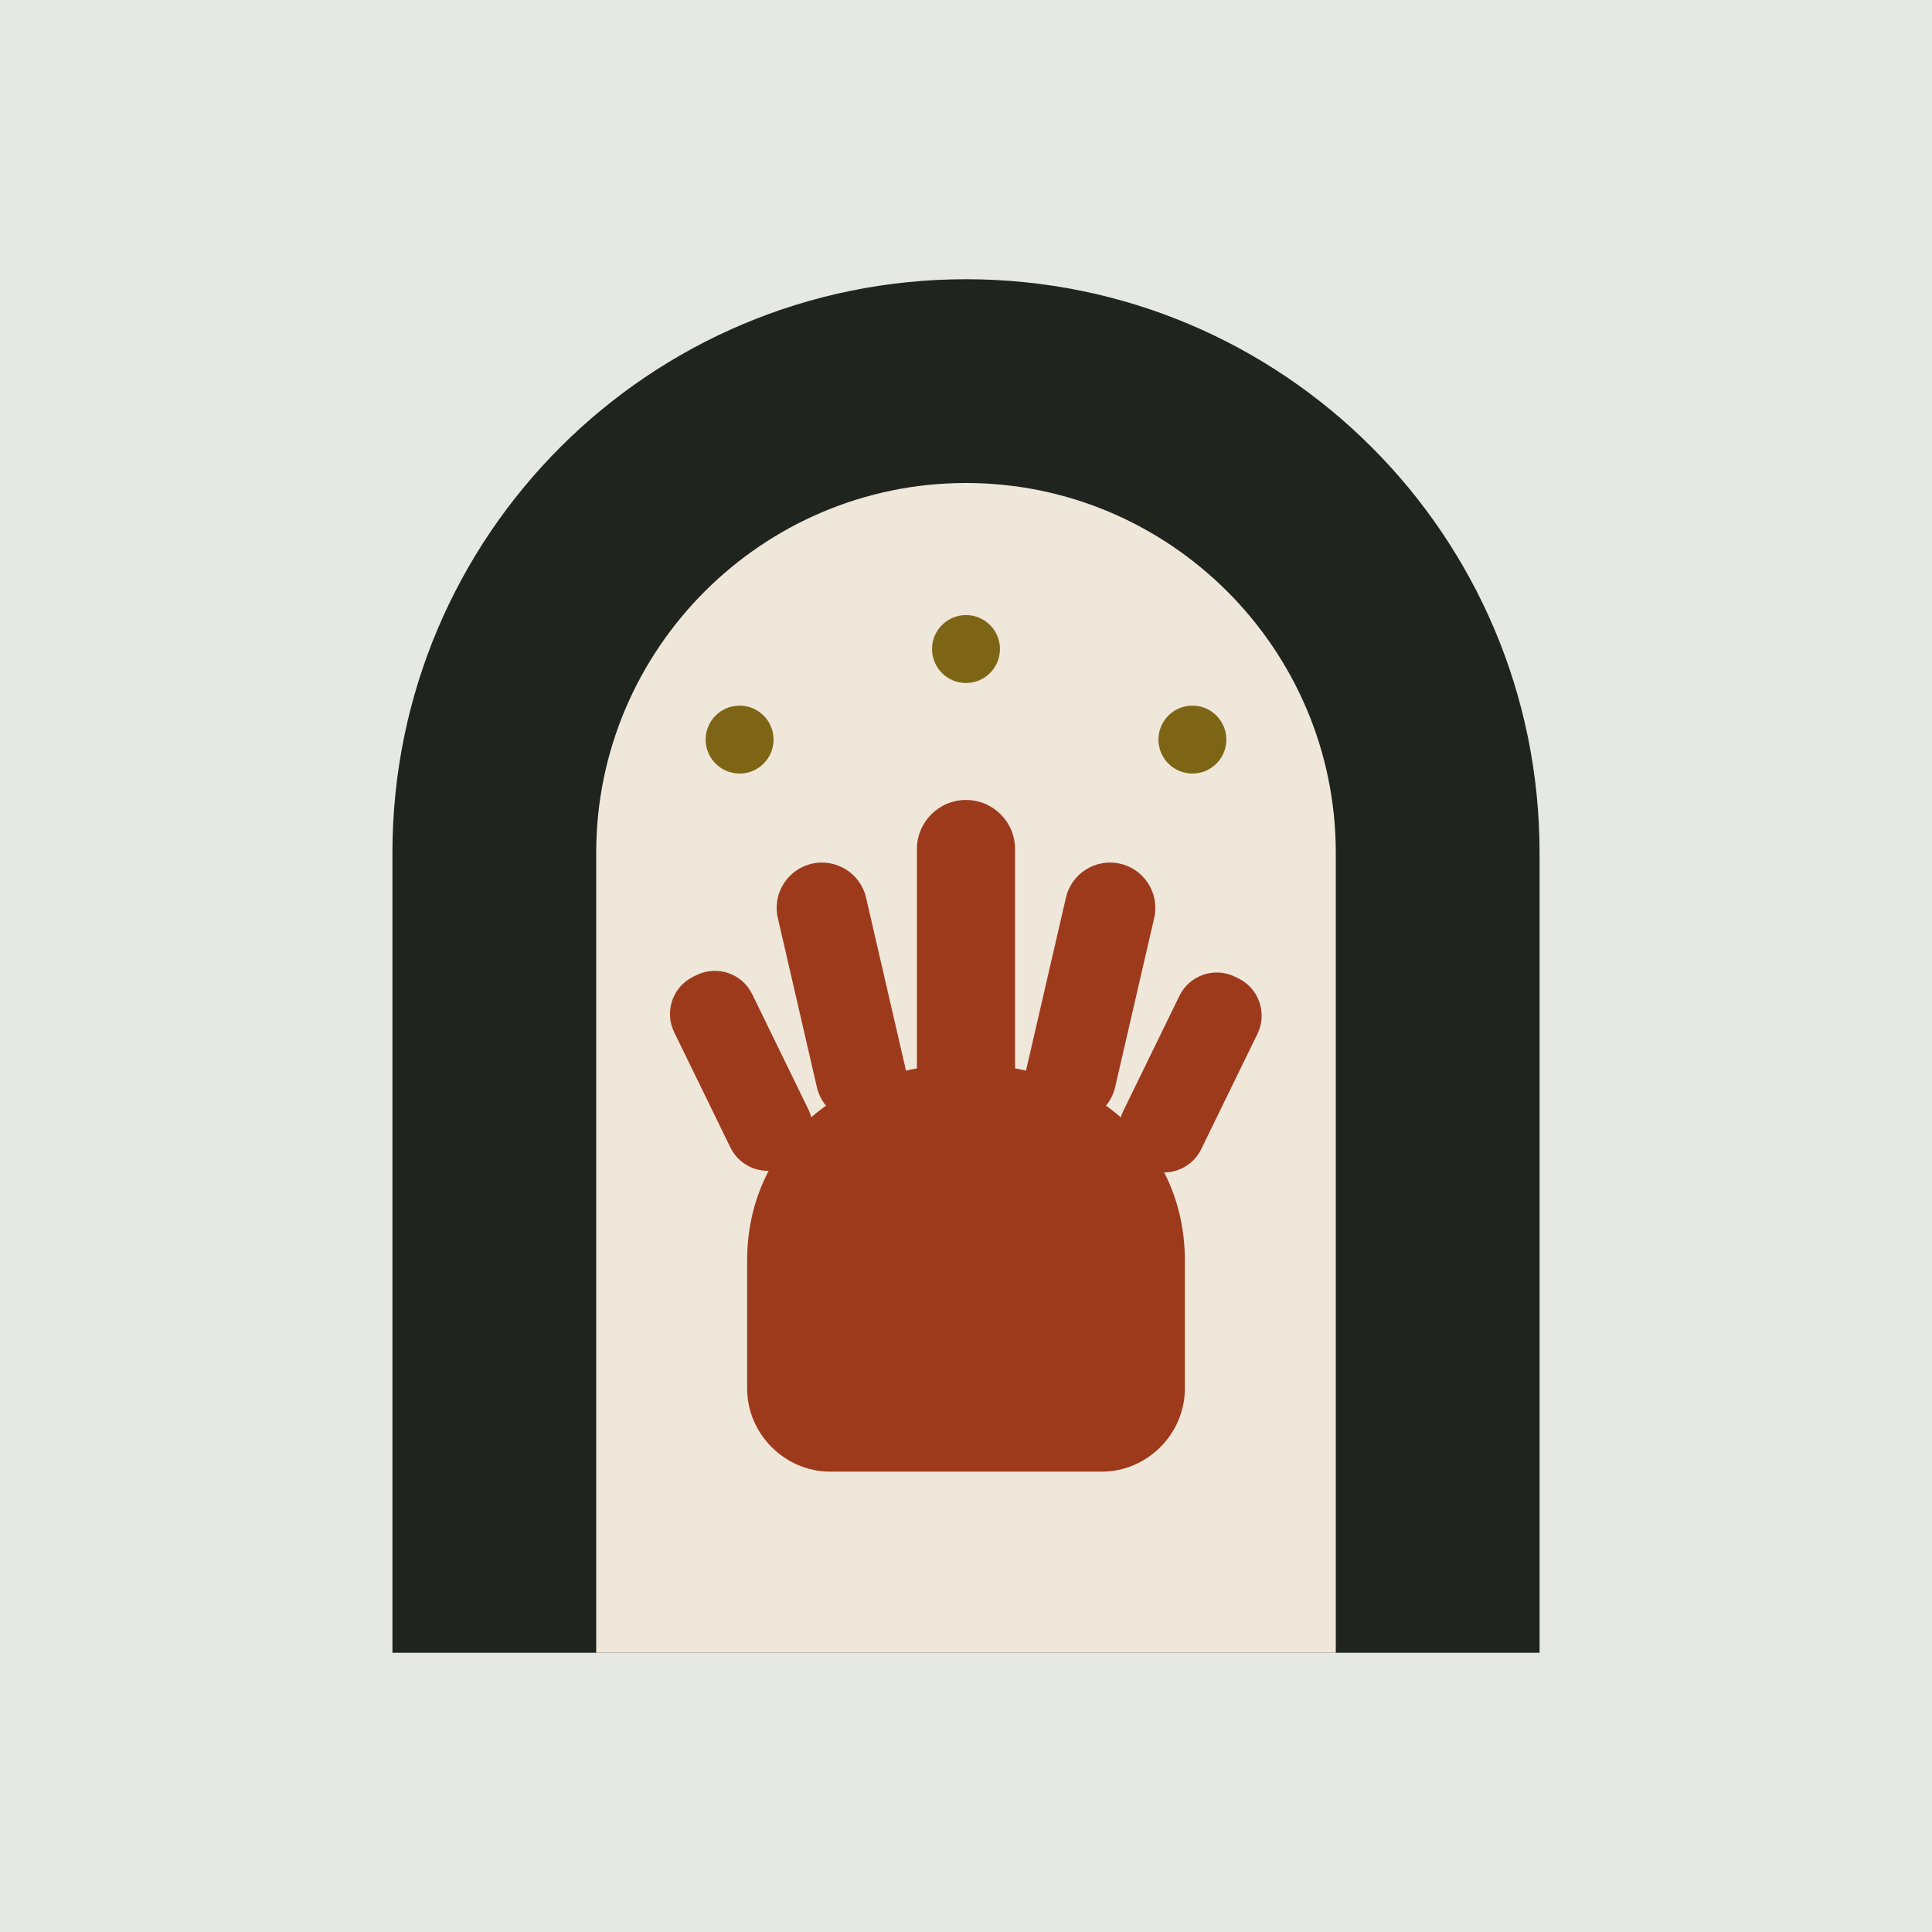
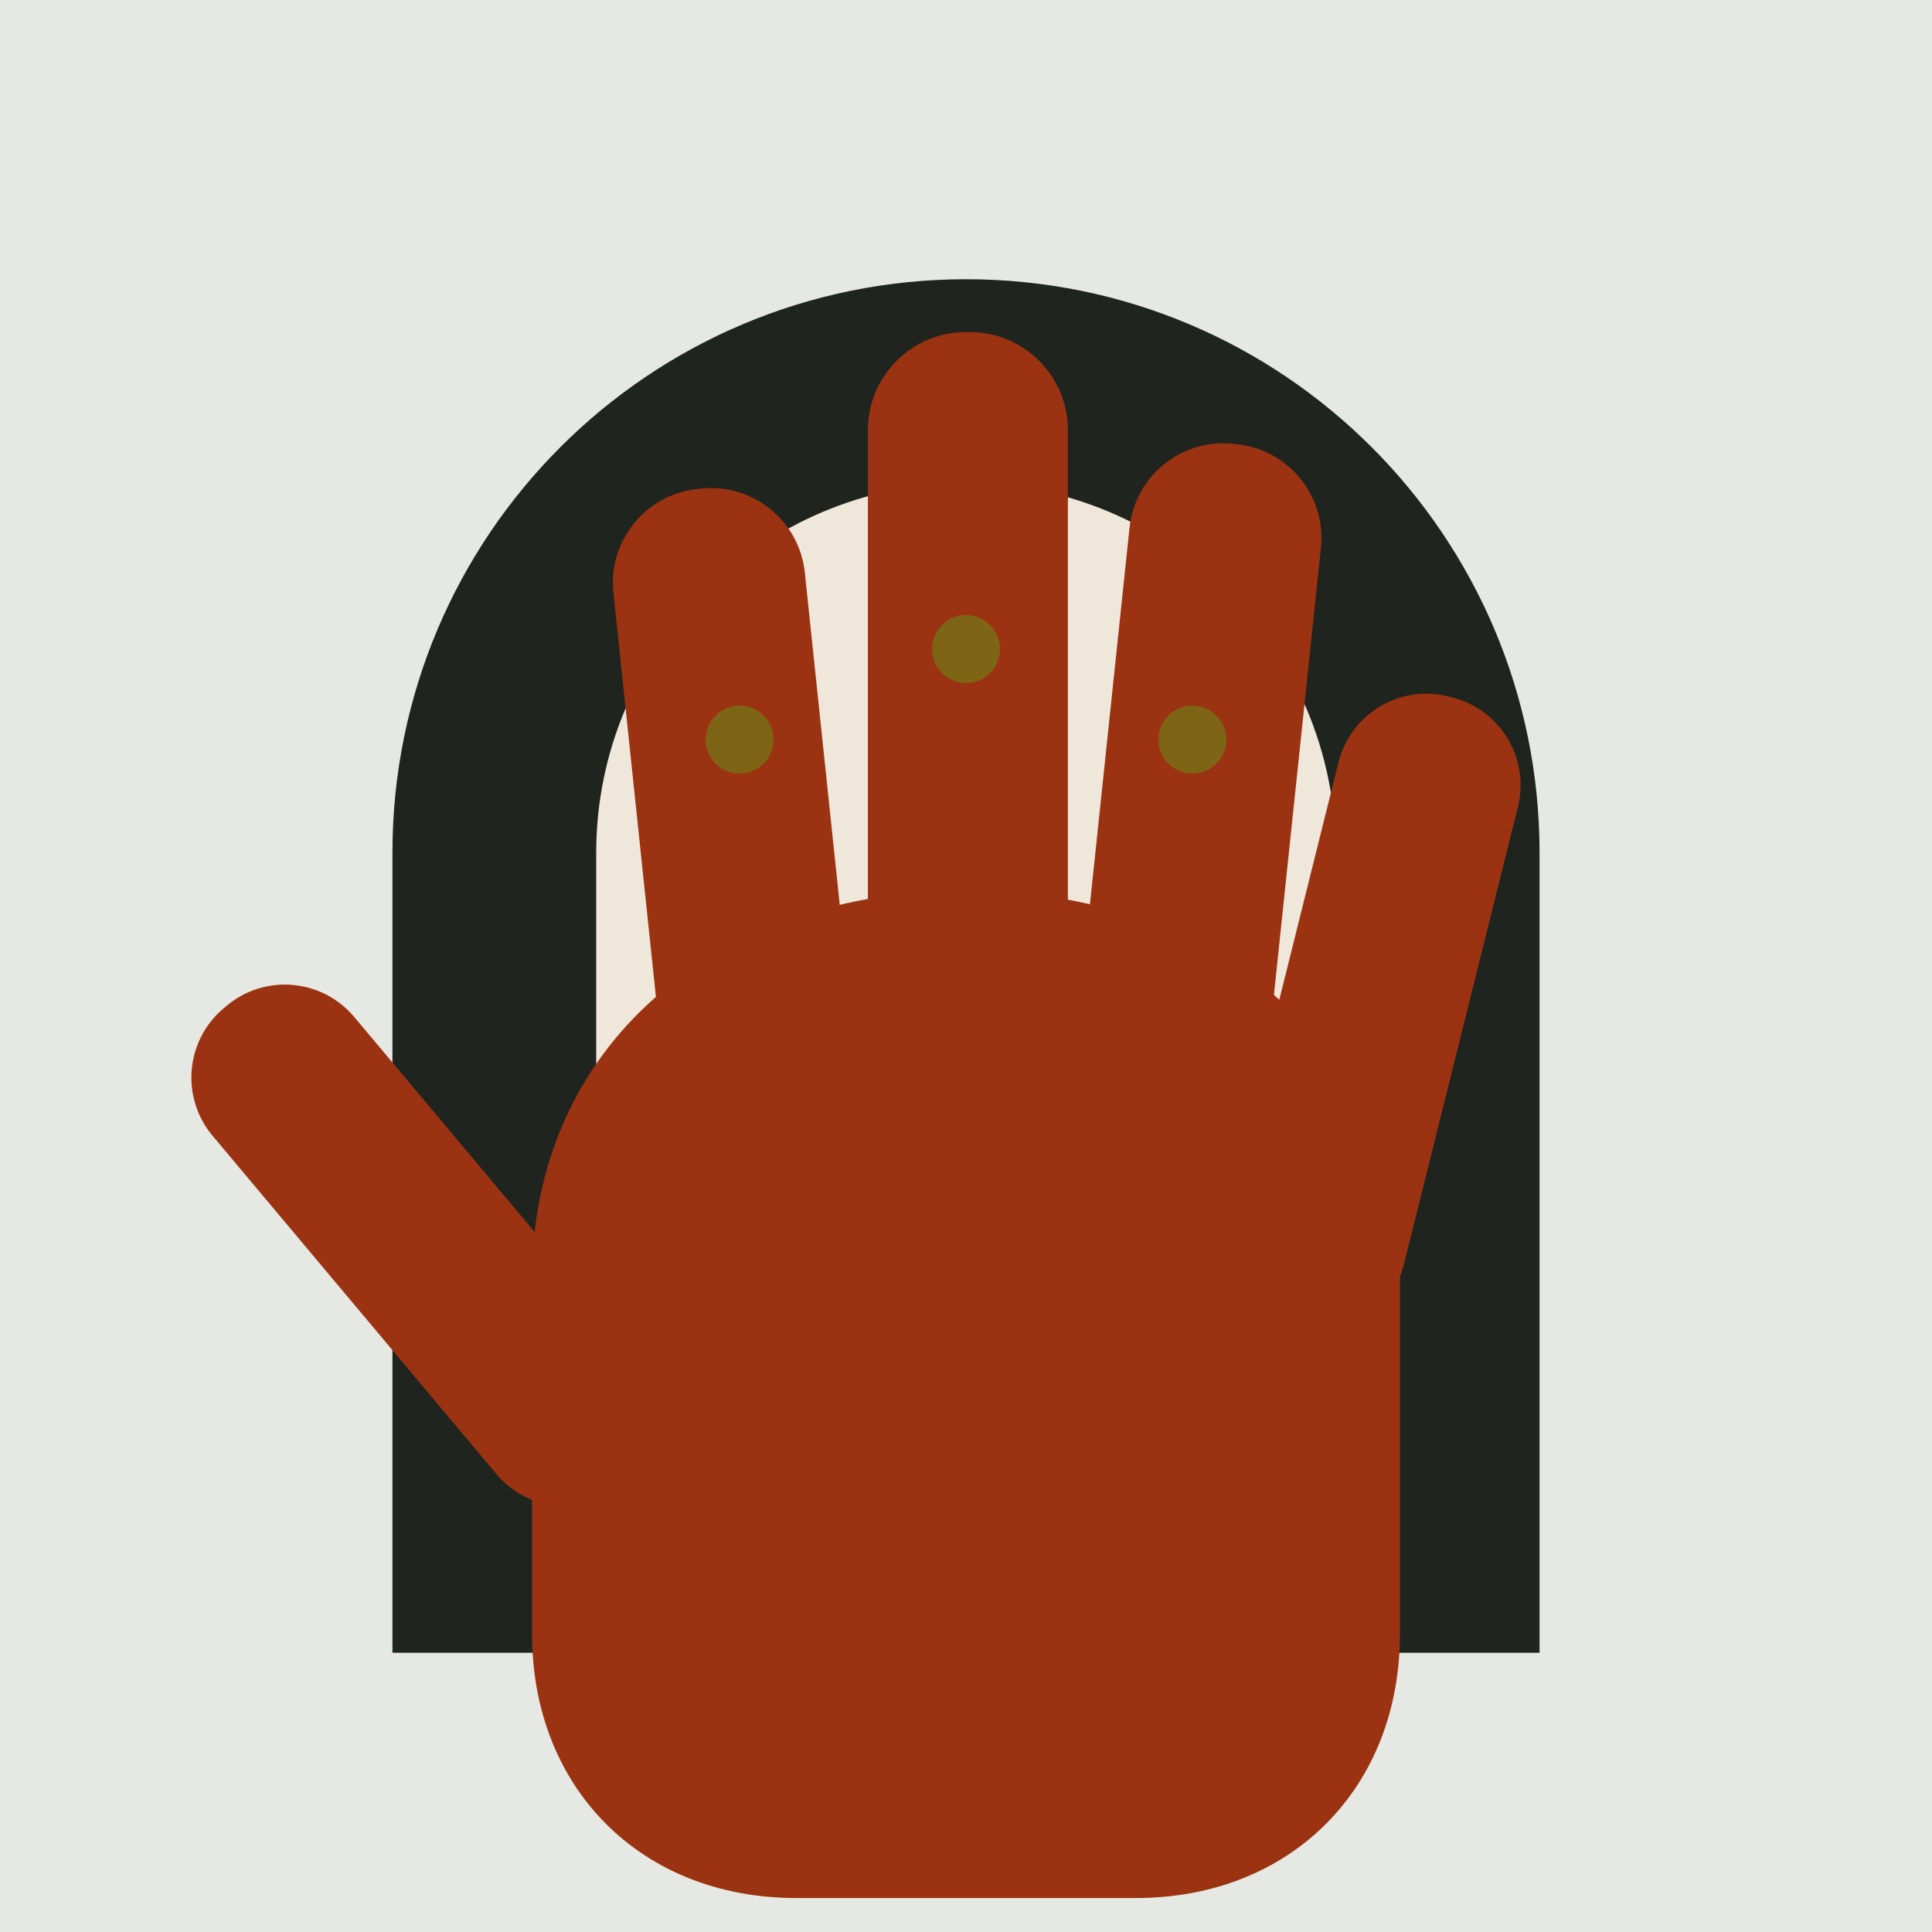
<svg xmlns="http://www.w3.org/2000/svg" viewBox="0 0 512 512" width="512" height="512">
  <rect width="512" height="512" fill="#E6E9E3" />
  <path d="M256 74c-84 0-152 68-152 152v212h304V226c0-84-68-152-152-152z" fill="#20241E" />
  <path d="M256 128c-54 0-98 44-98 98v212h196V226c0-54-44-98-98-98z" fill="#EFE7DA" />
-   <g fill="#9E3A1C">
-     <rect x="243" y="212" width="26" height="86" rx="13" />
-     <rect x="211" y="228" width="24" height="70" rx="12" transform="rotate(-13 223 263)" />
-     <rect x="277" y="228" width="24" height="70" rx="12" transform="rotate(13 289 263)" />
-     <rect x="185" y="256" width="23" height="56" rx="11" transform="rotate(-26 196 284)" />
-     <rect x="304" y="256" width="23" height="56" rx="11" transform="rotate(26 315 284)" />
-     <path d="M256 282c34 0 58 22 58 52v34c0 12-10 22-22 22h-72c-12 0-22-10-22-22v-34c0-30 24-52 58-52z" />
+   <g fill="#9B3312">
+     <path d="M256 236c66 0 115 41 115 103v94c0 41-29 70-70 70H211c-41 0-70-29-70-70v-94c0-62 49-103 115-103z" />
+     <rect x="230" y="88" width="53" height="255" rx="26" />
+     <rect x="171" y="129" width="51" height="214" rx="25" transform="rotate(-6 196 236)" />
+     <rect x="290" y="117" width="51" height="226" rx="25" transform="rotate(6 315 230)" />
+     <rect x="339" y="182" width="49" height="173" rx="24" transform="rotate(14 363 268)" />
+     <rect x="88" y="248" width="49" height="165" rx="24" transform="rotate(-40 112 330)" />
  </g>
  <circle cx="196" cy="196" r="9" fill="#7E6516" />
  <circle cx="316" cy="196" r="9" fill="#7E6516" />
  <circle cx="256" cy="172" r="9" fill="#7E6516" />
</svg>
